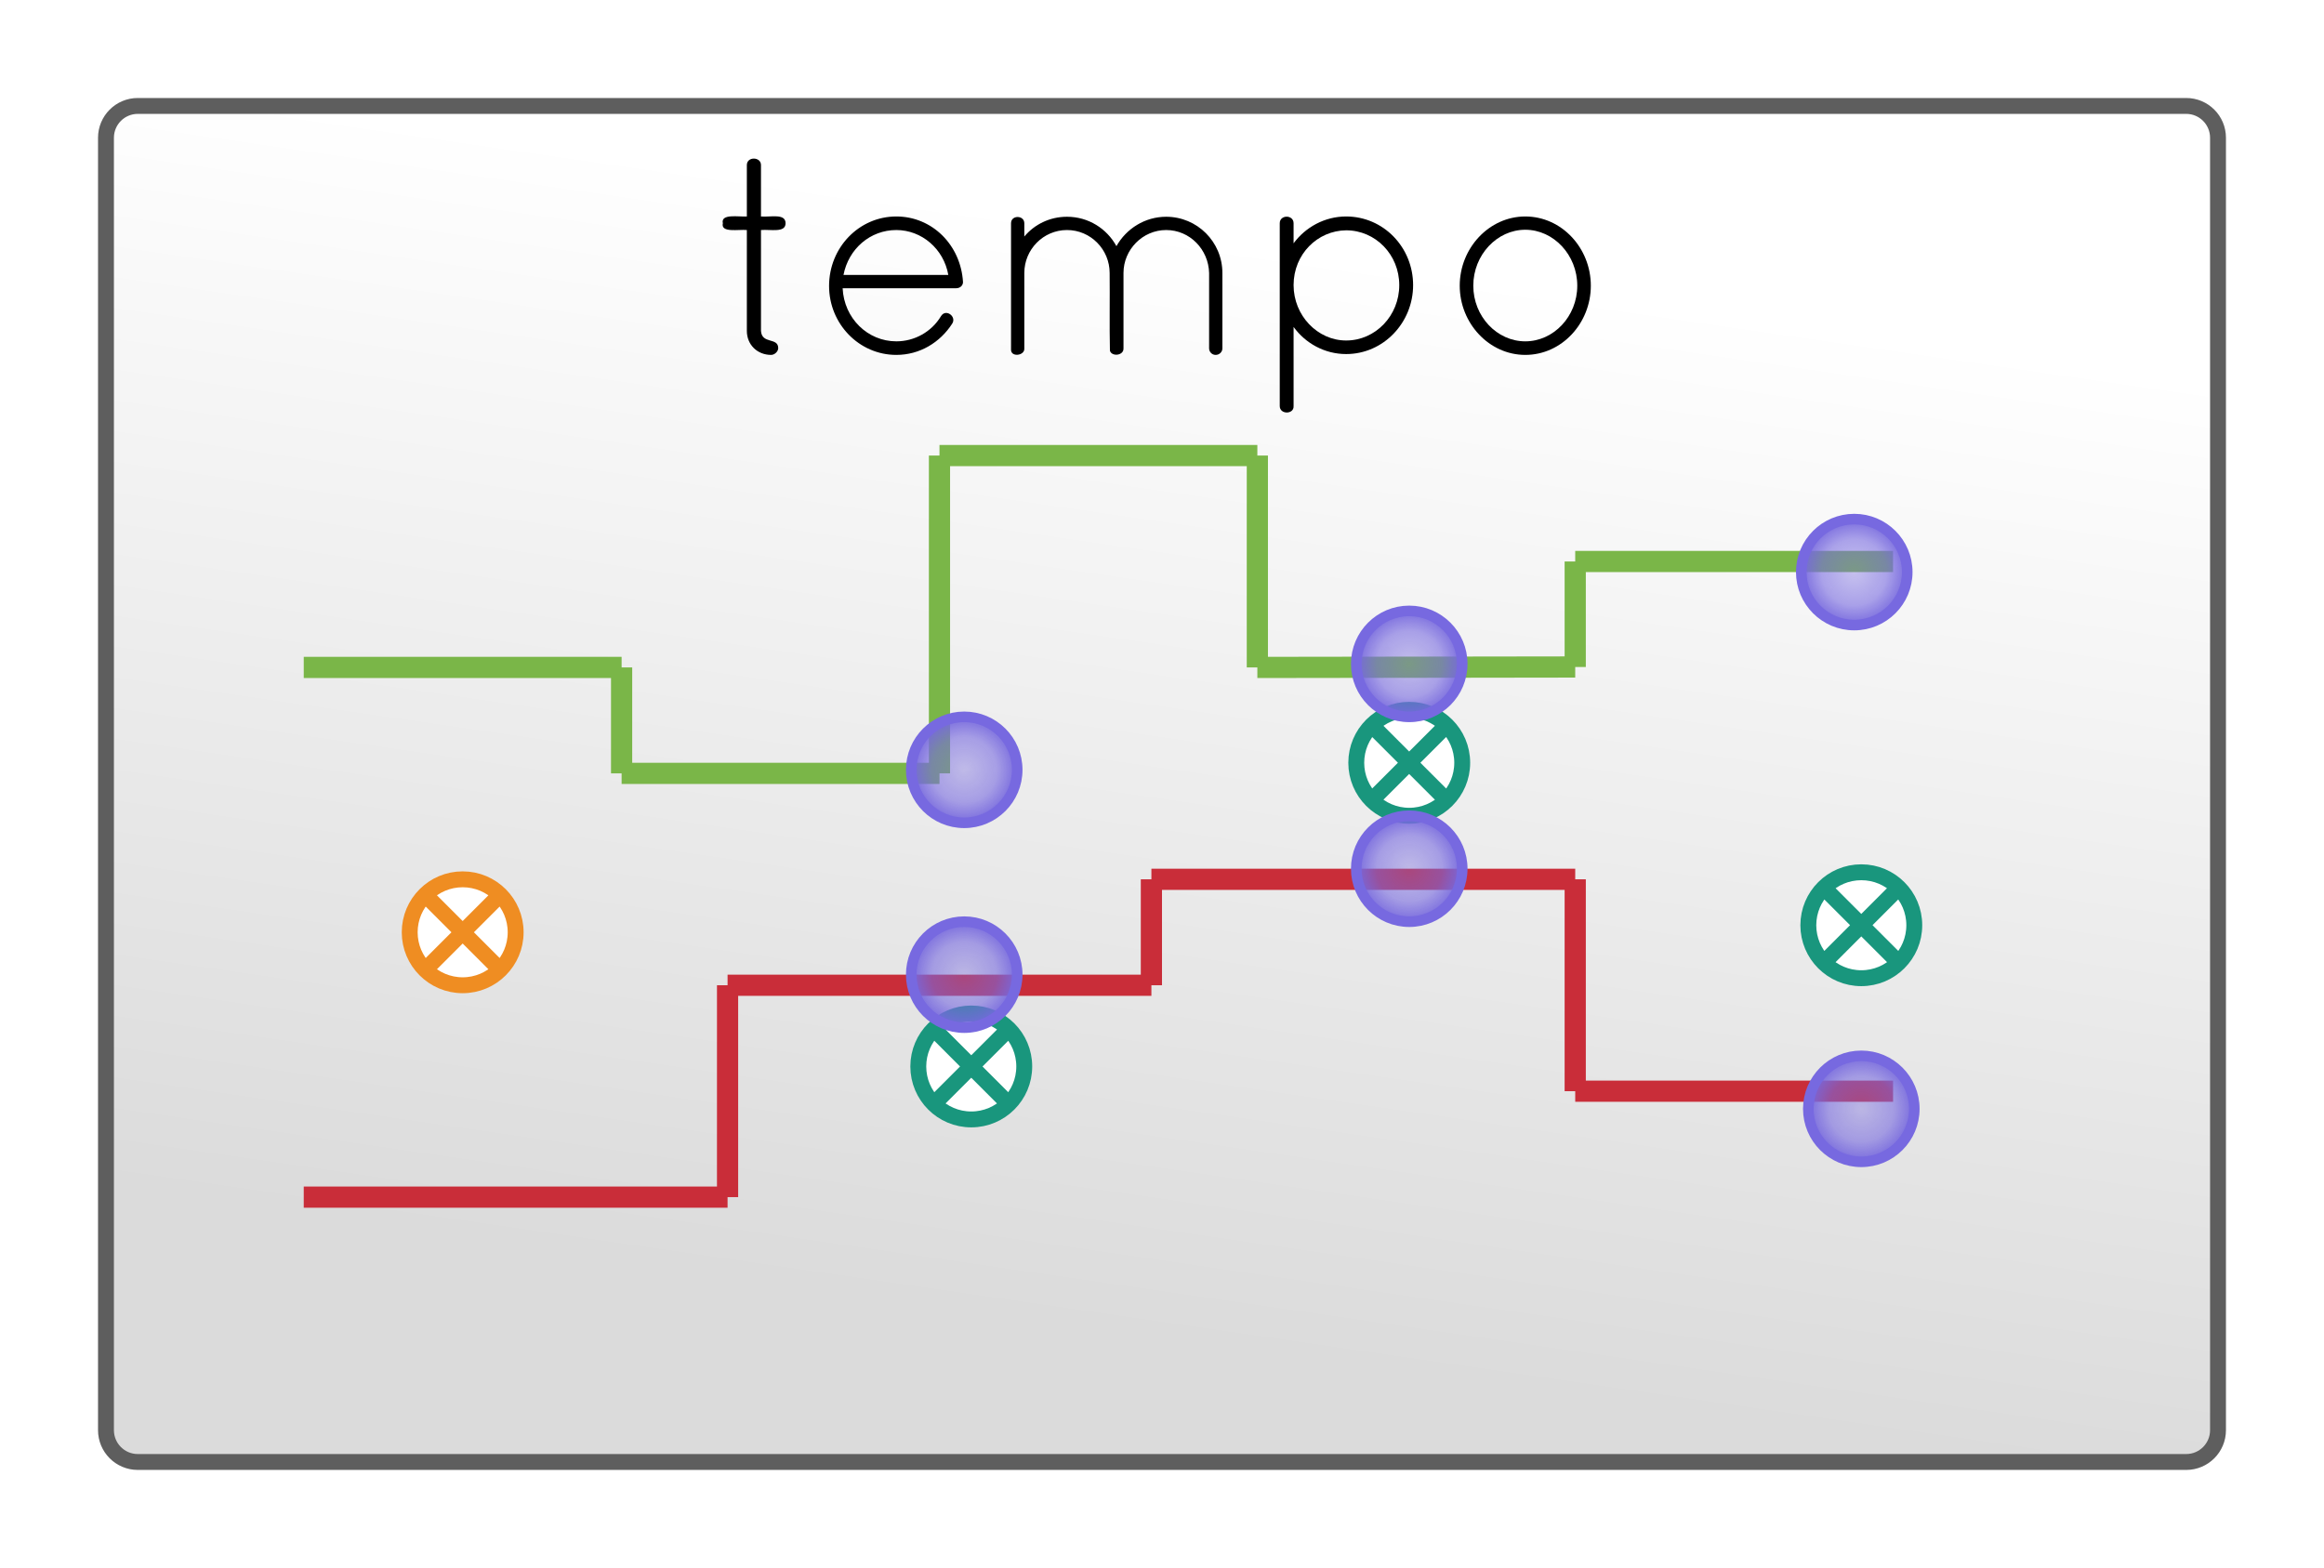
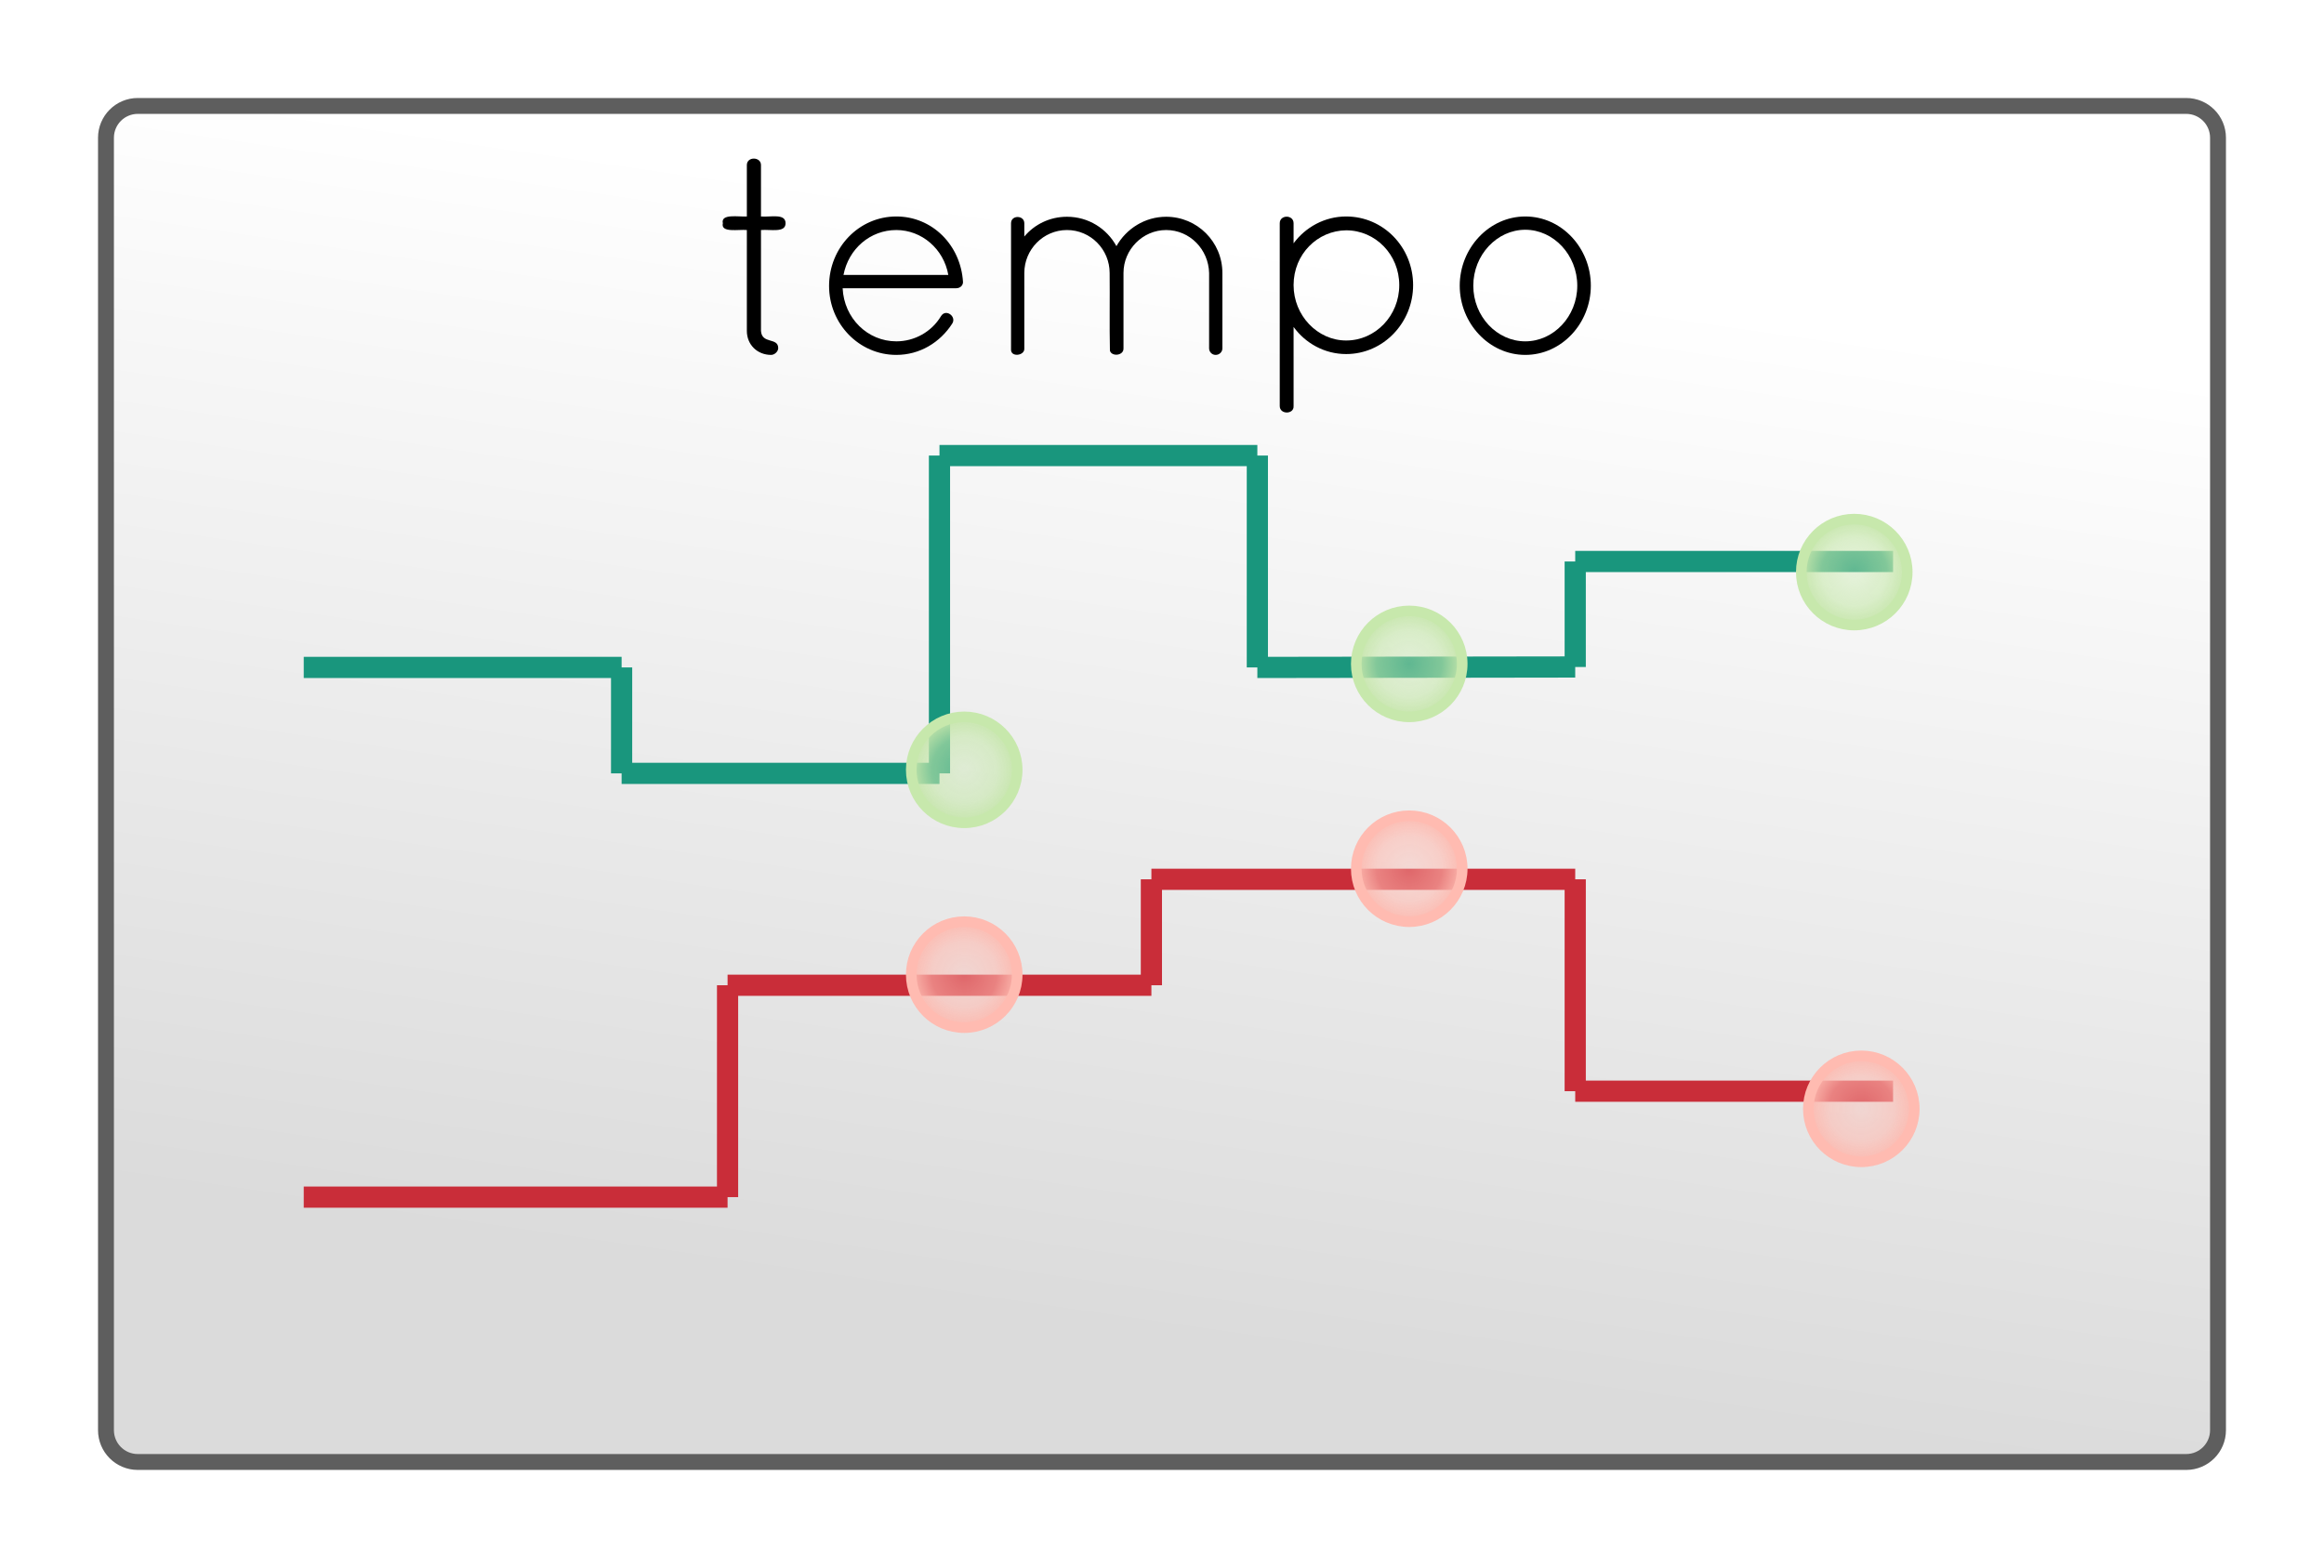
<svg xmlns="http://www.w3.org/2000/svg" xmlns:ns1="lucid" xmlns:xlink="http://www.w3.org/1999/xlink" width="438.67" height="296">
  <g transform="translate(-122.6667 -174)" ns1:page-tab-id="0_0">
    <path d="M0 0h1760v1360H0z" fill="#fff" />
    <path d="M142.67 200c0-3.3 2.68-6 6-6h386.66c3.32 0 6 2.7 6 6v244c0 3.3-2.68 6-6 6H148.67c-3.32 0-6-2.7-6-6z" stroke="#5e5e5e" stroke-width="3" fill="url(#a)" />
-     <path d="M182 300h56M182.05 300H180M237.95 300H240" stroke="#7ab648" stroke-width="4" fill="none" />
+     <path d="M182 300h56M182.05 300H180M237.95 300H240" stroke="#19967d" stroke-width="4" fill="none" />
    <path d="M182 400h76M182.05 400H180M257.95 400H260" stroke="#c92d39" stroke-width="4" fill="none" />
-     <path d="M242 320h56M242.05 320H240M297.95 320H300M302 260h56M302.05 260H300M357.95 260H360M362 300l56-.08M362.05 300H360M417.95 299.92H420" stroke="#7ab648" stroke-width="4" fill="none" />
+     <path d="M242 320h56M242.05 320H240M297.95 320H300M302 260h56M302.05 260H300M357.95 260H360M362 300l56-.08M362.05 300H360M417.95 299.92H420" stroke="#19967d" stroke-width="4" fill="none" />
    <path d="M262 360h76M262.05 360H260M337.95 360H340M342 340h76M342.05 340H340M417.95 340H420M422 380h56M422.05 380H420M477.95 380H480" stroke="#c92d39" stroke-width="4" fill="none" />
-     <path d="M240 302v16M240 302.05V300M240 317.95V320M300 318v-56M300 317.95V320M300 262.05V260M360 298v-36M360 297.95V300M360 262.05V260" stroke="#7ab648" stroke-width="4" fill="none" />
+     <path d="M240 302v16M240 302.05V300M240 317.95V320M300 318v-56M300 317.95V320M300 262.05V260M360 298v-36M360 297.95V300M360 262.05V260" stroke="#19967d" stroke-width="4" fill="none" />
    <path d="M260 398v-36M260 397.95V400M260 362.05V360M340 342v16M340 342.05V340M340 357.95V360M420 342v36M420 342.05V340M420 377.95V380" stroke="#c92d39" stroke-width="4" fill="none" />
-     <path d="M422 280h56M422.05 280H420M477.95 280H480M420 297.92V282M420 297.87v2.05M420 282.05V280" stroke="#7ab648" stroke-width="4" fill="none" />
-     <path d="M484 383.33c0 5.53-4.48 10-10 10s-10-4.47-10-10c0-5.52 4.48-10 10-10s10 4.48 10 10z" stroke="#7769e0" stroke-width="2" fill="url(#b)" />
-     <path d="M482.67 282c0 5.52-4.48 10-10 10-5.53 0-10-4.48-10-10s4.47-10 10-10c5.52 0 10 4.48 10 10z" stroke="#7769e0" stroke-width="2" fill="url(#c)" />
-     <path d="M220 350c0 5.52-4.48 10-10 10s-10-4.48-10-10 4.48-10 10-10 10 4.48 10 10zm-17.07-7.07l14.14 14.14m-14.14 0l14.14-14.14" stroke="#ef8d22" stroke-width="3" fill="#fff" />
-     <path d="M316 375.33c0 5.53-4.48 10-10 10s-10-4.47-10-10c0-5.52 4.48-10 10-10s10 4.48 10 10zm-17.07-7.07l14.14 14.15m-14.14 0l14.14-14.14M398.67 318c0 5.52-4.48 10-10 10-5.53 0-10-4.48-10-10s4.47-10 10-10c5.52 0 10 4.48 10 10zm-17.08-7.07l14.14 14.14m-14.15 0l14.14-14.14M484 348.67c0 5.52-4.48 10-10 10s-10-4.48-10-10c0-5.53 4.48-10 10-10s10 4.47 10 10zm-17.07-7.08l14.14 14.14m-14.14 0l14.14-14.15" stroke="#19967d" stroke-width="3" fill="#fff" />
-     <path d="M314.67 358c0 5.52-4.48 10-10 10-5.53 0-10-4.48-10-10s4.47-10 10-10c5.52 0 10 4.48 10 10z" stroke="#7769e0" stroke-width="2" fill="url(#d)" />
-     <path d="M398.67 299.33c0 5.53-4.48 10-10 10-5.53 0-10-4.47-10-10 0-5.52 4.47-10 10-10 5.52 0 10 4.48 10 10z" stroke="#7769e0" stroke-width="2" fill="url(#e)" />
-     <path d="M398.67 338c0 5.52-4.48 10-10 10-5.53 0-10-4.48-10-10s4.47-10 10-10c5.52 0 10 4.48 10 10z" stroke="#7769e0" stroke-width="2" fill="url(#f)" />
-     <path d="M314.67 319.33c0 5.53-4.48 10-10 10-5.53 0-10-4.47-10-10 0-5.52 4.47-10 10-10 5.52 0 10 4.48 10 10z" stroke="#7769e0" stroke-width="2" fill="url(#g)" />
+     <path d="M422 280h56M422.05 280H420M477.95 280H480M420 297.92V282M420 297.87v2.05M420 282.05V280" stroke="#19967d" stroke-width="4" fill="none" />
+     <path d="M484 383.33c0 5.53-4.48 10-10 10s-10-4.47-10-10c0-5.52 4.48-10 10-10s10 4.48 10 10z" stroke="#ffbbb1" stroke-width="2" fill="url(#b)" />
+     <path d="M482.67 282c0 5.52-4.48 10-10 10-5.53 0-10-4.48-10-10s4.47-10 10-10c5.52 0 10 4.48 10 10z" stroke="#c7e8ac" stroke-width="2" fill="url(#c)" />
+     <path d="M314.67 358c0 5.52-4.48 10-10 10-5.53 0-10-4.48-10-10s4.47-10 10-10c5.52 0 10 4.48 10 10z" stroke="#ffbbb1" stroke-width="2" fill="url(#d)" />
+     <path d="M398.67 299.33c0 5.53-4.48 10-10 10-5.53 0-10-4.47-10-10 0-5.52 4.47-10 10-10 5.52 0 10 4.48 10 10z" stroke="#c7e8ac" stroke-width="2" fill="url(#e)" />
+     <path d="M398.67 338c0 5.52-4.48 10-10 10-5.53 0-10-4.48-10-10s4.47-10 10-10c5.52 0 10 4.48 10 10z" stroke="#ffbbb1" stroke-width="2" fill="url(#f)" />
+     <path d="M314.67 319.33c0 5.53-4.48 10-10 10-5.53 0-10-4.47-10-10 0-5.52 4.47-10 10-10 5.52 0 10 4.48 10 10z" stroke="#c7e8ac" stroke-width="2" fill="url(#g)" />
    <path d="M273.33 204.67c0-3.32 2.7-6 6-6h125.34c3.3 0 6 2.68 6 6v16c0 3.3-2.7 6-6 6H279.33c-3.3 0-6-2.7-6-6z" stroke="#000" stroke-opacity="0" stroke-width="3" fill="#fff" fill-opacity="0" />
    <use xlink:href="#h" transform="matrix(1,0,0,1,278.3333,203.6667) translate(-21.46667 37.33333)" />
    <defs>
      <linearGradient gradientUnits="userSpaceOnUse" id="a" x1="541.33" y1="194" x2="504.12" y2="450">
        <stop offset="0%" stop-color="#fff" />
        <stop offset="20%" stop-color="#fff" />
        <stop offset="100%" stop-color="#dbdbdb" />
      </linearGradient>
      <radialGradient gradientUnits="userSpaceOnUse" id="b" fx="474" fy="383.33" cx="474" cy="383.33" r="10.27">
-         <stop offset="0%" stop-color="#7b6ee1" stop-opacity=".4" />
-         <stop offset="60%" stop-color="#7769e0" stop-opacity=".6" />
-         <stop offset="100%" stop-color="#7668dd" />
+         <stop offset="0%" stop-color="#ffbdb3" stop-opacity=".4" />
+         <stop offset="60%" stop-color="#ffbbb1" stop-opacity=".6" />
+         <stop offset="100%" stop-color="#fcb9af" />
      </radialGradient>
      <radialGradient gradientUnits="userSpaceOnUse" id="c" fx="472.67" fy="282" cx="472.67" cy="282" r="10.27">
-         <stop offset="0%" stop-color="#7b6ee1" stop-opacity=".4" />
-         <stop offset="60%" stop-color="#7769e0" stop-opacity=".6" />
-         <stop offset="100%" stop-color="#7668dd" />
+         <stop offset="0%" stop-color="#c9e9af" stop-opacity=".4" />
+         <stop offset="60%" stop-color="#c7e8ac" stop-opacity=".6" />
+         <stop offset="100%" stop-color="#c5e5aa" />
      </radialGradient>
      <radialGradient gradientUnits="userSpaceOnUse" id="d" fx="304.67" fy="358" cx="304.67" cy="358" r="10.27">
-         <stop offset="0%" stop-color="#7b6ee1" stop-opacity=".4" />
-         <stop offset="60%" stop-color="#7769e0" stop-opacity=".6" />
-         <stop offset="100%" stop-color="#7668dd" />
+         <stop offset="0%" stop-color="#ffbdb3" stop-opacity=".4" />
+         <stop offset="60%" stop-color="#ffbbb1" stop-opacity=".6" />
+         <stop offset="100%" stop-color="#fcb9af" />
      </radialGradient>
      <radialGradient gradientUnits="userSpaceOnUse" id="e" fx="388.67" fy="299.33" cx="388.67" cy="299.33" r="10.27">
-         <stop offset="0%" stop-color="#7b6ee1" stop-opacity=".4" />
-         <stop offset="60%" stop-color="#7769e0" stop-opacity=".6" />
-         <stop offset="100%" stop-color="#7668dd" />
+         <stop offset="0%" stop-color="#c9e9af" stop-opacity=".4" />
+         <stop offset="60%" stop-color="#c7e8ac" stop-opacity=".6" />
+         <stop offset="100%" stop-color="#c5e5aa" />
      </radialGradient>
      <radialGradient gradientUnits="userSpaceOnUse" id="f" fx="388.67" fy="338" cx="388.67" cy="338" r="10.27">
-         <stop offset="0%" stop-color="#7b6ee1" stop-opacity=".4" />
-         <stop offset="60%" stop-color="#7769e0" stop-opacity=".6" />
-         <stop offset="100%" stop-color="#7668dd" />
+         <stop offset="0%" stop-color="#ffbdb3" stop-opacity=".4" />
+         <stop offset="60%" stop-color="#ffbbb1" stop-opacity=".6" />
+         <stop offset="100%" stop-color="#fcb9af" />
      </radialGradient>
      <radialGradient gradientUnits="userSpaceOnUse" id="g" fx="304.67" fy="319.33" cx="304.67" cy="319.33" r="10.27">
-         <stop offset="0%" stop-color="#7b6ee1" stop-opacity=".4" />
-         <stop offset="60%" stop-color="#7769e0" stop-opacity=".6" />
-         <stop offset="100%" stop-color="#7668dd" />
+         <stop offset="0%" stop-color="#c9e9af" stop-opacity=".4" />
+         <stop offset="60%" stop-color="#c7e8ac" stop-opacity=".6" />
+         <stop offset="100%" stop-color="#c5e5aa" />
      </radialGradient>
      <path d="M177-490c34 3 87-12 87 24 0 35-53 21-87 24v357c3 48 61 22 61 61 0 12-13 24-25 24-49 0-86-36-86-85v-357c-29-3-93 11-85-24-8-35 56-22 85-24v-182c0-31 50-30 50 0v182" id="i" />
      <path d="M296-490c127 0 228 101 236 232 0 13-11 22-24 22H106c5 107 89 188 190 188 65 0 125-34 158-89 17-28 56 1 40 26C451-44 379 0 296 0 164 0 58-110 58-244c0-136 106-246 238-246zm0 48c-92 0-169 66-187 159h371c-16-92-94-159-184-159" id="j" />
      <path d="M491-23c1 26-42 30-48 8-2-88 0-184-1-275 0-83-67-152-151-152s-151 69-151 152v267c2 26-47 32-47 5v-448c0-30 47-29 47 0v47c36-43 90-70 151-70 76 0 141 42 175 104 35-62 101-104 176-104 110 0 199 89 199 199v267c0 12-10 23-24 23-13 0-23-11-23-23v-267c-2-83-68-152-152-152-83 0-151 69-151 152v267" id="k" />
      <path d="M93 181v-647c0-31 49-31 49 0v71c42-57 110-95 186-95 132 0 237 109 237 243C565-114 460-3 328-3c-76 0-144-38-186-96v280c2 30-49 31-49 0zm235-622c-101 1-186 84-186 194 0 108 85 196 186 196 104 0 188-88 188-196s-84-194-188-194" id="l" />
      <path d="M70-245c0-133 104-245 232-245 129 0 232 112 232 245S431 0 302 0C174 0 70-112 70-245zm48 0c0 109 84 197 184 197s184-88 184-197-84-198-184-198-184 89-184 198" id="m" />
      <g id="h">
        <use transform="matrix(0.05333333,0,0,0.05333333,0,0)" xlink:href="#i" />
        <use transform="matrix(0.05333333,0,0,0.05333333,19.2,0)" xlink:href="#j" />
        <use transform="matrix(0.05333333,0,0,0.05333333,51.68,0)" xlink:href="#k" />
        <use transform="matrix(0.05333333,0,0,0.05333333,102.4,0)" xlink:href="#l" />
        <use transform="matrix(0.05333333,0,0,0.05333333,137.6,0)" xlink:href="#m" />
      </g>
    </defs>
  </g>
</svg>
